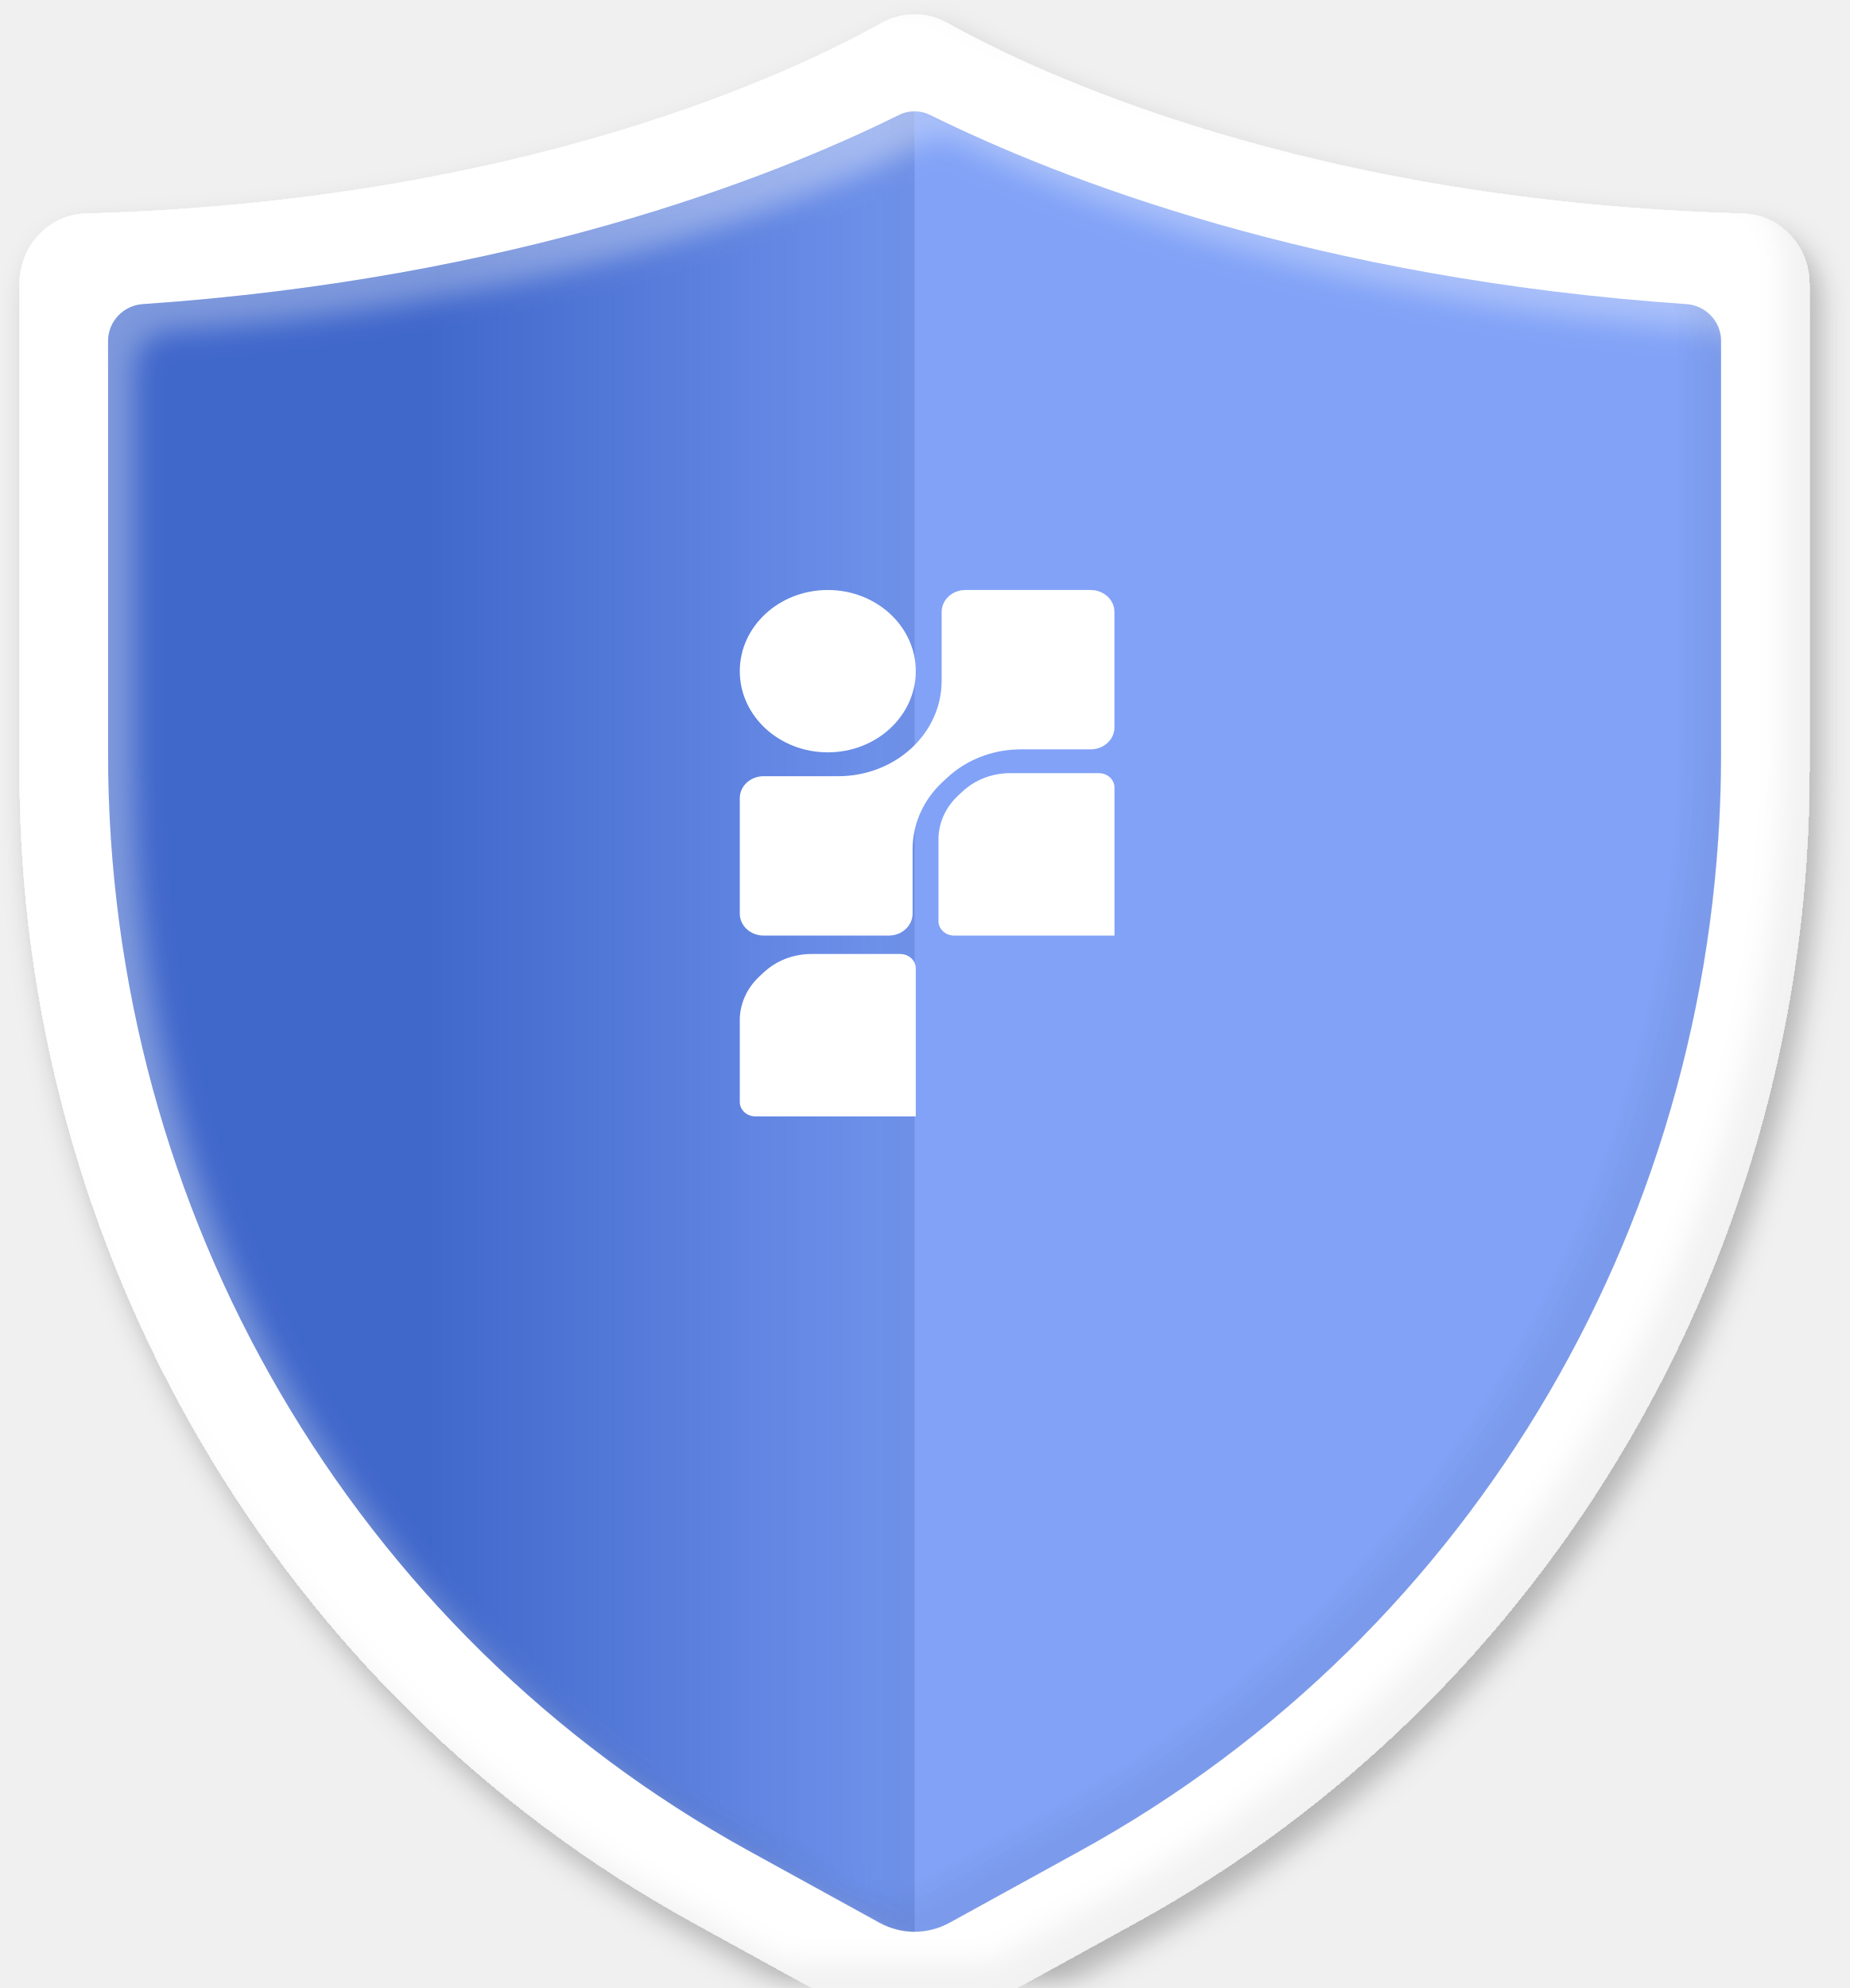
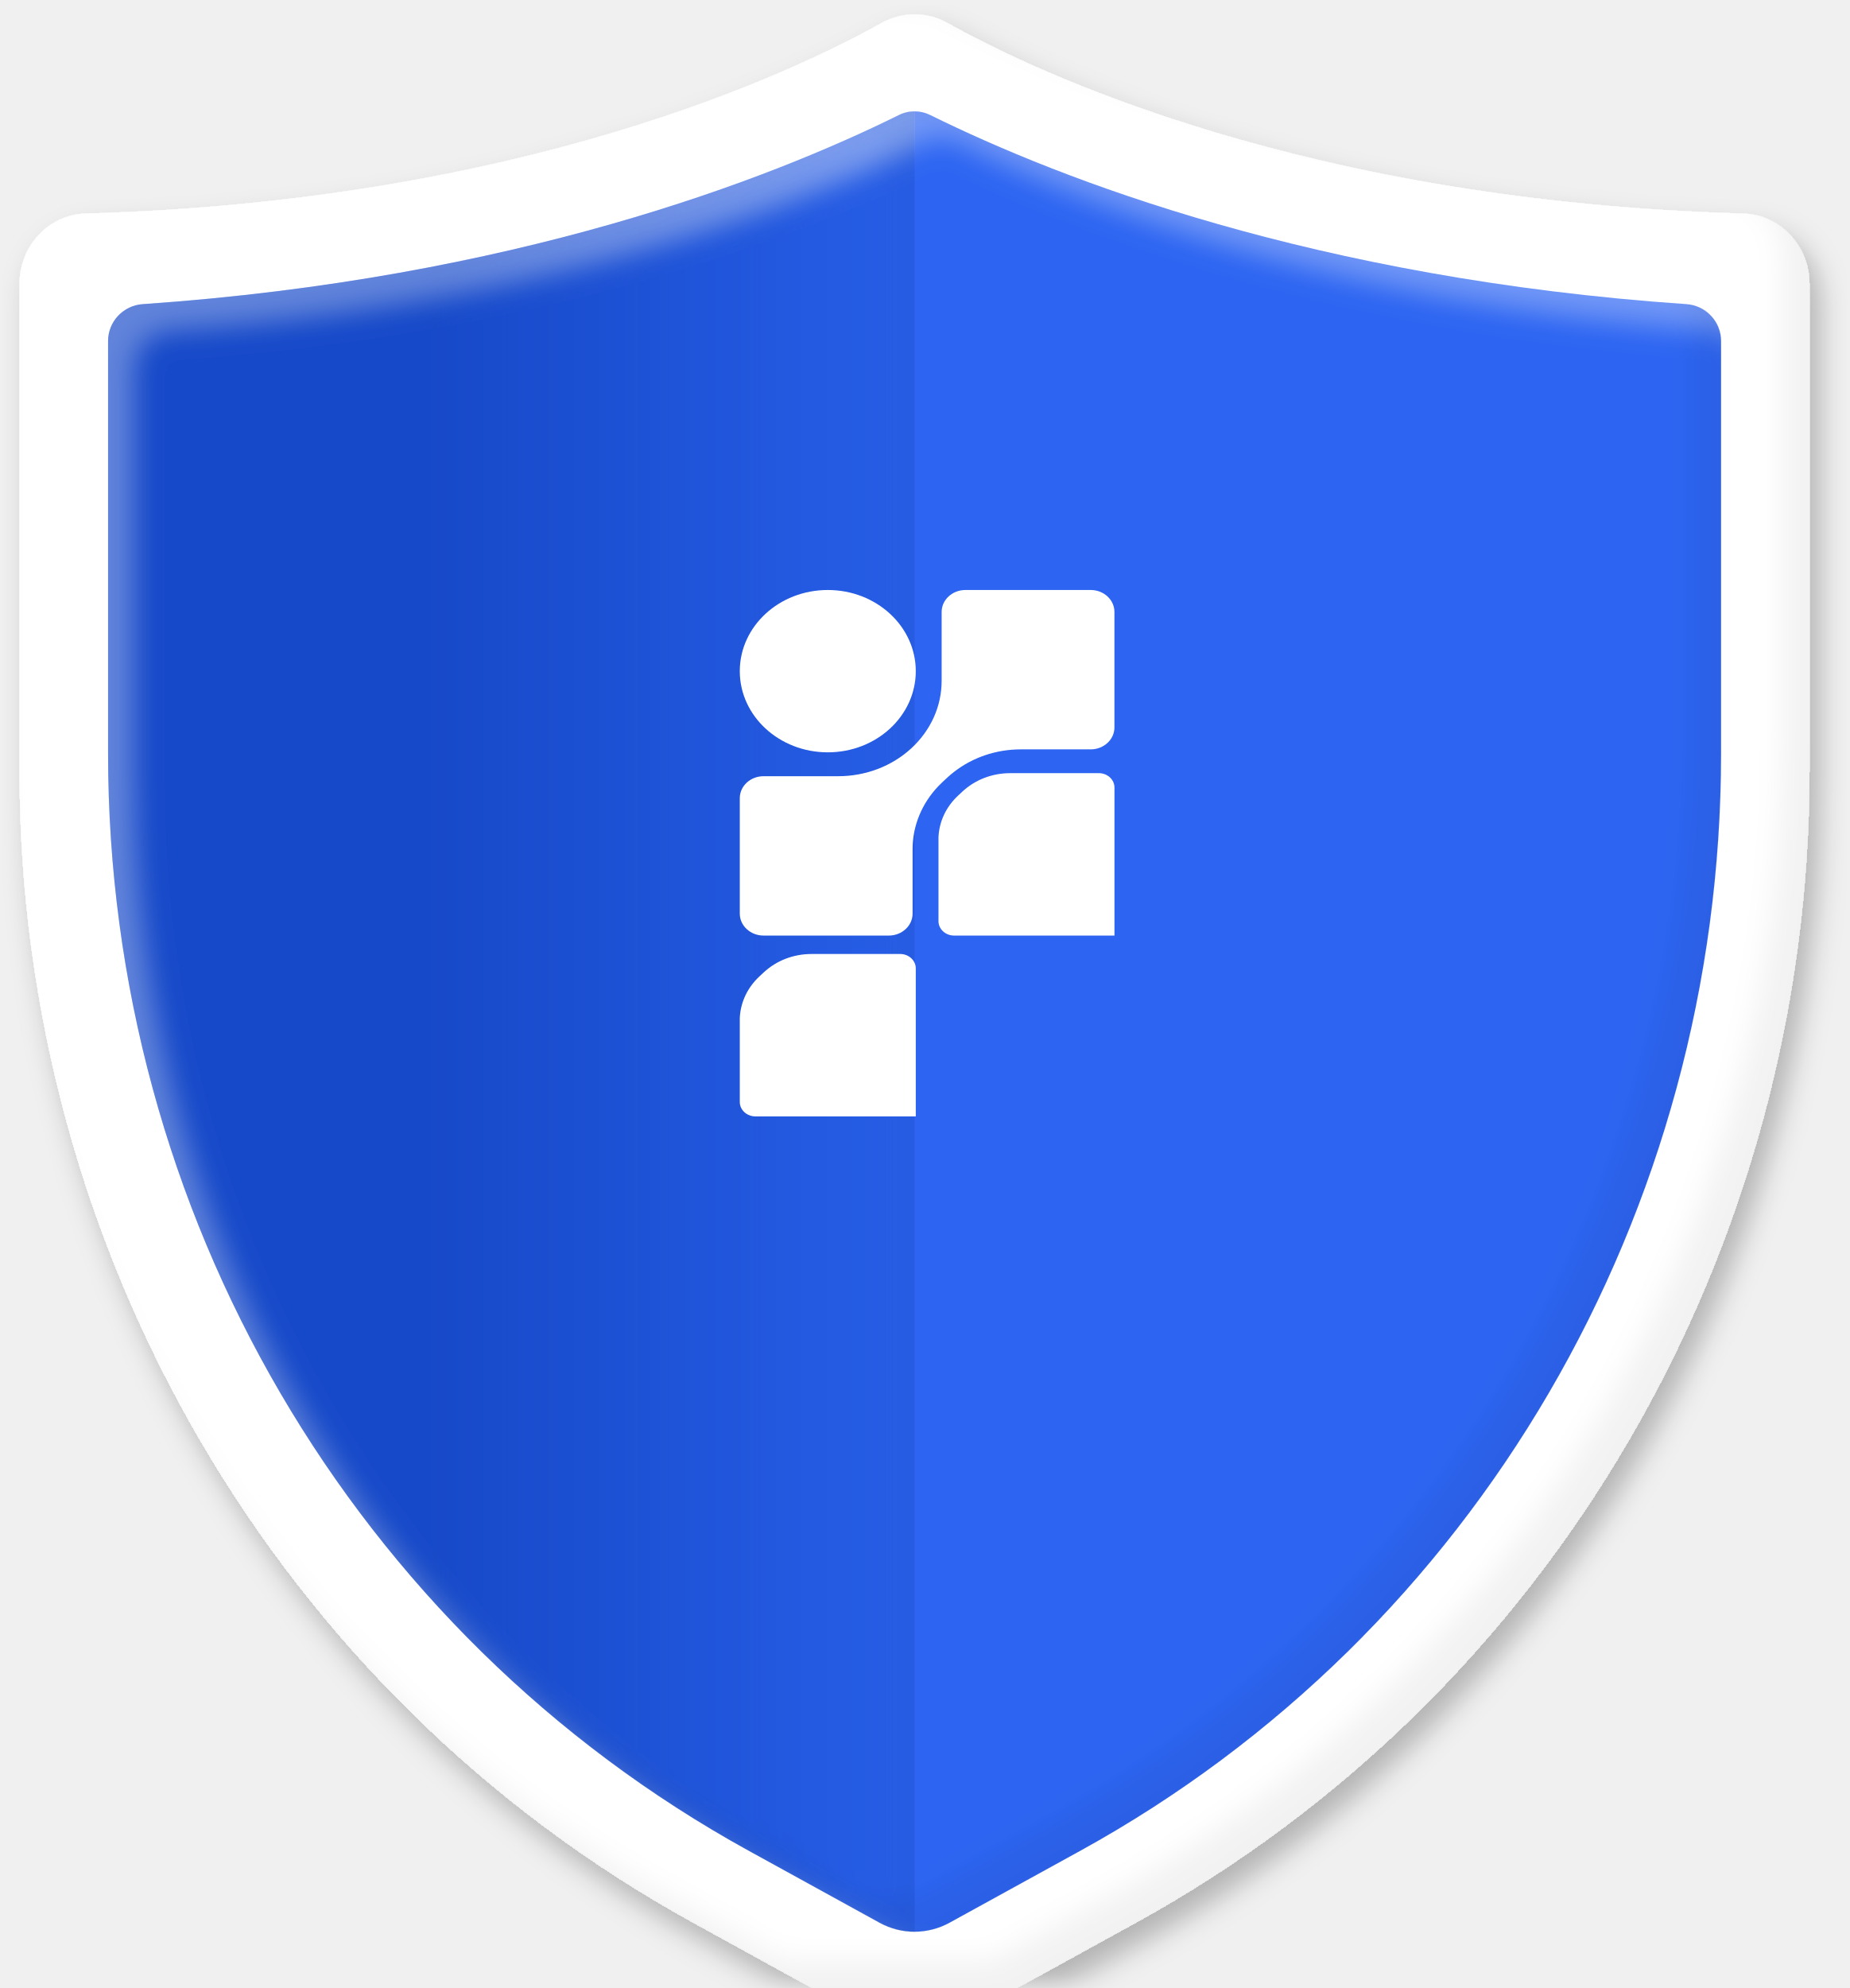
<svg xmlns="http://www.w3.org/2000/svg" width="269" height="289" viewBox="0 0 269 289" fill="none">
  <g filter="url(#filter0_d_8847_47585)">
    <g filter="url(#filter1_ii_8847_47585)">
      <path d="M127.586 294.237L100.74 279.461C40.441 246.275 2.838 181.928 2.838 111.929V41.259C2.838 35.758 7.103 31.192 12.483 31.042C75.927 29.285 115.285 10.567 128.24 3.321C131.184 1.674 134.763 1.674 137.708 3.321C150.663 10.567 190.021 29.284 253.464 31.042C258.844 31.192 263.109 35.758 263.109 41.259V111.929C263.109 181.928 225.507 246.275 165.208 279.461L138.361 294.237C134.998 296.088 130.949 296.088 127.586 294.237Z" fill="white" />
    </g>
    <g filter="url(#filter2_ii_8847_47585)">
-       <path d="M15.713 49.575V109.546C15.713 176.303 51.401 237.405 108.843 269.027L127.887 279.503C129.471 280.373 131.226 280.817 132.982 280.817C134.737 280.817 136.492 280.373 138.076 279.503L157.12 269.027C214.562 237.405 250.25 176.303 250.25 109.546V49.575C250.25 46.738 248.03 44.415 245.233 44.215C191.19 40.499 154.083 26.02 135.306 16.744C134.557 16.37 133.774 16.188 132.982 16.188C132.191 16.188 131.408 16.37 130.659 16.744C111.882 26.02 74.766 40.499 20.732 44.215C17.934 44.415 15.713 46.738 15.713 49.575Z" fill="#2D65F2" fill-opacity="0.6" />
+       <path d="M15.713 49.575V109.546C15.713 176.303 51.401 237.405 108.843 269.027L127.887 279.503C129.471 280.373 131.226 280.817 132.982 280.817C134.737 280.817 136.492 280.373 138.076 279.503L157.12 269.027C214.562 237.405 250.25 176.303 250.25 109.546V49.575C250.25 46.738 248.03 44.415 245.233 44.215C191.19 40.499 154.083 26.02 135.306 16.744C134.557 16.37 133.774 16.188 132.982 16.188C132.191 16.188 131.408 16.37 130.659 16.744C111.882 26.02 74.766 40.499 20.732 44.215C17.934 44.415 15.713 46.738 15.713 49.575Z" fill="#2D65F2" fillOpacity="0.6" />
    </g>
    <g opacity="0.5" filter="url(#filter3_ii_8847_47585)">
      <path d="M15.716 49.575V109.546C15.716 176.303 51.403 237.405 108.846 269.027L127.89 279.503C129.474 280.373 131.229 280.817 132.984 280.817V16.188C132.193 16.188 131.41 16.37 130.661 16.744C111.883 26.02 74.768 40.499 20.734 44.215C17.936 44.415 15.716 46.738 15.716 49.575Z" fill="url(#paint0_linear_8847_47585)" />
    </g>
    <path d="M162.045 88.958V105.748C162.045 107.508 160.499 108.937 158.587 108.937H148.423C144.863 108.937 141.436 110.101 138.734 112.202C138.409 112.451 138.094 112.719 137.793 112.996L137.096 113.64C136.873 113.845 136.661 114.056 136.456 114.271C134.038 116.794 132.694 120.055 132.694 123.443V132.817C132.694 134.577 131.148 136.006 129.236 136.006H111.031C109.12 136.006 107.57 134.577 107.57 132.817V116.028C107.57 114.267 109.12 112.839 111.031 112.839H121.89C125.878 112.839 129.698 111.378 132.516 108.779C133.925 107.48 135.03 105.947 135.779 104.281C136.528 102.616 136.921 100.812 136.921 98.973V88.958C136.921 87.198 138.47 85.769 140.382 85.769H158.587C160.499 85.766 162.045 87.195 162.045 88.958Z" fill="white" />
    <path d="M162.051 114.492V136.007H138.735C137.48 136.007 136.461 135.067 136.461 133.909V121.693C136.57 119.403 137.576 117.268 139.334 115.637L139.939 115.072C141.8 113.347 144.269 112.395 146.899 112.395H159.776C161.035 112.395 162.051 113.331 162.051 114.492Z" fill="white" />
    <path d="M133.16 140.778V162.293H109.845C108.59 162.293 107.57 161.353 107.57 160.195V147.982C107.68 145.692 108.685 143.557 110.443 141.926L111.049 141.361C112.909 139.636 115.379 138.684 118.009 138.684H130.886C132.141 138.68 133.16 139.62 133.16 140.778Z" fill="white" />
    <path d="M120.365 109.369C127.432 109.369 133.16 104.086 133.16 97.569C133.16 91.052 127.432 85.769 120.365 85.769C113.299 85.769 107.57 91.052 107.57 97.569C107.57 104.086 113.299 109.369 120.365 109.369Z" fill="white" />
  </g>
  <defs>
    <filter id="filter0_d_8847_47585" x="0.39" y="0.618" width="268.101" height="301.367" filterUnits="userSpaceOnUse" color-interpolation-filters="sRGB">
      <feFlood flood-opacity="0" result="BackgroundImageFix" />
      <feColorMatrix in="SourceAlpha" type="matrix" values="0 0 0 0 0 0 0 0 0 0 0 0 0 0 0 0 0 0 127 0" result="hardAlpha" />
      <feOffset dx="1.468" dy="2.446" />
      <feGaussianBlur stdDeviation="1.957" />
      <feComposite in2="hardAlpha" operator="out" />
      <feColorMatrix type="matrix" values="0 0 0 0 0 0 0 0 0 0 0 0 0 0 0 0 0 0 0.25 0" />
      <feBlend mode="normal" in2="BackgroundImageFix" result="effect1_dropShadow_8847_47585" />
      <feBlend mode="normal" in="SourceGraphic" in2="effect1_dropShadow_8847_47585" result="shape" />
    </filter>
    <filter id="filter1_ii_8847_47585" x="-1.078" y="-1.828" width="268.101" height="301.367" filterUnits="userSpaceOnUse" color-interpolation-filters="sRGB">
      <feFlood flood-opacity="0" result="BackgroundImageFix" />
      <feBlend mode="normal" in="SourceGraphic" in2="BackgroundImageFix" result="shape" />
      <feColorMatrix in="SourceAlpha" type="matrix" values="0 0 0 0 0 0 0 0 0 0 0 0 0 0 0 0 0 0 127 0" result="hardAlpha" />
      <feOffset dx="3.914" dy="3.914" />
      <feGaussianBlur stdDeviation="1.957" />
      <feComposite in2="hardAlpha" operator="arithmetic" k2="-1" k3="1" />
      <feColorMatrix type="matrix" values="0 0 0 0 1 0 0 0 0 1 0 0 0 0 1 0 0 0 0.32 0" />
      <feBlend mode="normal" in2="shape" result="effect1_innerShadow_8847_47585" />
      <feColorMatrix in="SourceAlpha" type="matrix" values="0 0 0 0 0 0 0 0 0 0 0 0 0 0 0 0 0 0 127 0" result="hardAlpha" />
      <feOffset dx="-3.914" dy="-3.914" />
      <feGaussianBlur stdDeviation="1.957" />
      <feComposite in2="hardAlpha" operator="arithmetic" k2="-1" k3="1" />
      <feColorMatrix type="matrix" values="0 0 0 0 0 0 0 0 0 0 0 0 0 0 0 0 0 0 0.05 0" />
      <feBlend mode="normal" in2="effect1_innerShadow_8847_47585" result="effect2_innerShadow_8847_47585" />
    </filter>
    <filter id="filter2_ii_8847_47585" x="11.797" y="12.274" width="242.367" height="272.457" filterUnits="userSpaceOnUse" color-interpolation-filters="sRGB">
      <feFlood flood-opacity="0" result="BackgroundImageFix" />
      <feBlend mode="normal" in="SourceGraphic" in2="BackgroundImageFix" result="shape" />
      <feColorMatrix in="SourceAlpha" type="matrix" values="0 0 0 0 0 0 0 0 0 0 0 0 0 0 0 0 0 0 127 0" result="hardAlpha" />
      <feOffset dx="3.914" dy="3.914" />
      <feGaussianBlur stdDeviation="1.957" />
      <feComposite in2="hardAlpha" operator="arithmetic" k2="-1" k3="1" />
      <feColorMatrix type="matrix" values="0 0 0 0 1 0 0 0 0 1 0 0 0 0 1 0 0 0 0.32 0" />
      <feBlend mode="normal" in2="shape" result="effect1_innerShadow_8847_47585" />
      <feColorMatrix in="SourceAlpha" type="matrix" values="0 0 0 0 0 0 0 0 0 0 0 0 0 0 0 0 0 0 127 0" result="hardAlpha" />
      <feOffset dx="-3.914" dy="-3.914" />
      <feGaussianBlur stdDeviation="1.957" />
      <feComposite in2="hardAlpha" operator="arithmetic" k2="-1" k3="1" />
      <feColorMatrix type="matrix" values="0 0 0 0 0 0 0 0 0 0 0 0 0 0 0 0 0 0 0.05 0" />
      <feBlend mode="normal" in2="effect1_innerShadow_8847_47585" result="effect2_innerShadow_8847_47585" />
    </filter>
    <filter id="filter3_ii_8847_47585" x="11.805" y="12.274" width="125.093" height="272.457" filterUnits="userSpaceOnUse" color-interpolation-filters="sRGB">
      <feFlood flood-opacity="0" result="BackgroundImageFix" />
      <feBlend mode="normal" in="SourceGraphic" in2="BackgroundImageFix" result="shape" />
      <feColorMatrix in="SourceAlpha" type="matrix" values="0 0 0 0 0 0 0 0 0 0 0 0 0 0 0 0 0 0 127 0" result="hardAlpha" />
      <feOffset dx="3.914" dy="3.914" />
      <feGaussianBlur stdDeviation="1.957" />
      <feComposite in2="hardAlpha" operator="arithmetic" k2="-1" k3="1" />
      <feColorMatrix type="matrix" values="0 0 0 0 1 0 0 0 0 1 0 0 0 0 1 0 0 0 0.32 0" />
      <feBlend mode="normal" in2="shape" result="effect1_innerShadow_8847_47585" />
      <feColorMatrix in="SourceAlpha" type="matrix" values="0 0 0 0 0 0 0 0 0 0 0 0 0 0 0 0 0 0 127 0" result="hardAlpha" />
      <feOffset dx="-3.914" dy="-3.914" />
      <feGaussianBlur stdDeviation="1.957" />
      <feComposite in2="hardAlpha" operator="arithmetic" k2="-1" k3="1" />
      <feColorMatrix type="matrix" values="0 0 0 0 0 0 0 0 0 0 0 0 0 0 0 0 0 0 0.05 0" />
      <feBlend mode="normal" in2="effect1_innerShadow_8847_47585" result="effect2_innerShadow_8847_47585" />
    </filter>
    <linearGradient id="paint0_linear_8847_47585" x1="15.716" y1="148.502" x2="132.984" y2="148.502" gradientUnits="userSpaceOnUse">
      <stop offset="0.4" stop-color="#002D9F" />
      <stop offset="1" stop-color="#002D9F" stop-opacity="0.25" />
    </linearGradient>
  </defs>
</svg>
